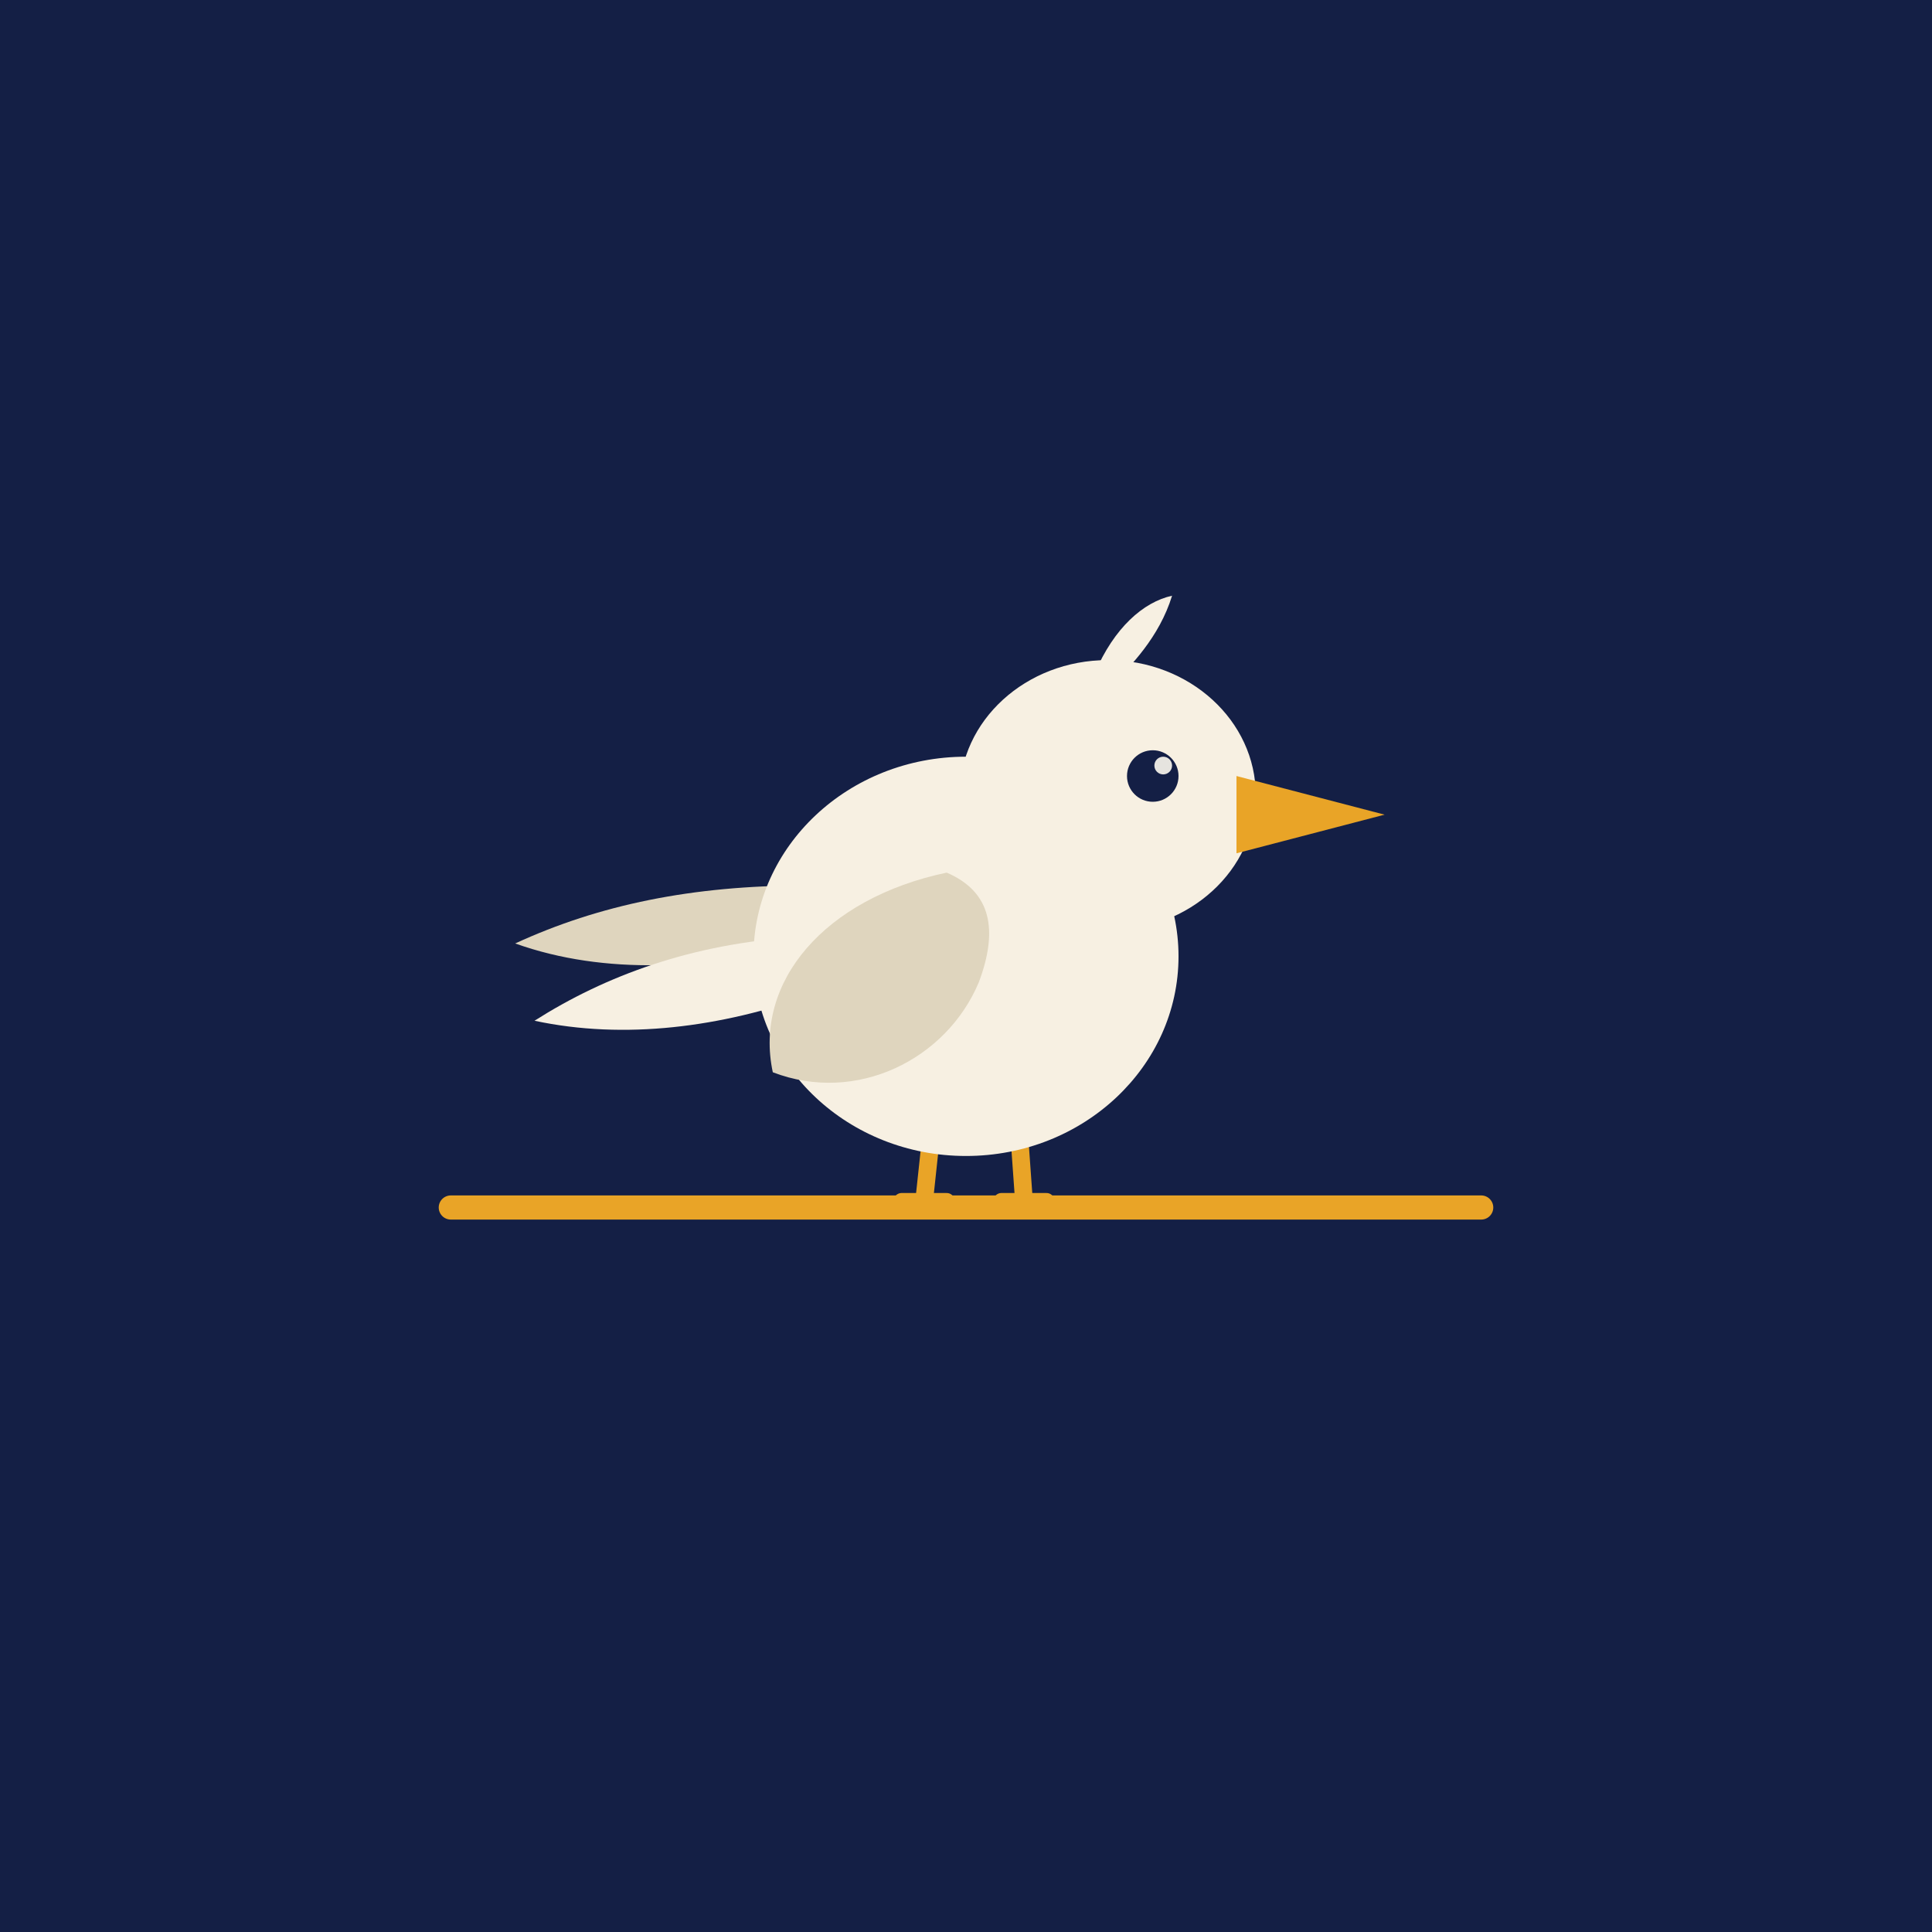
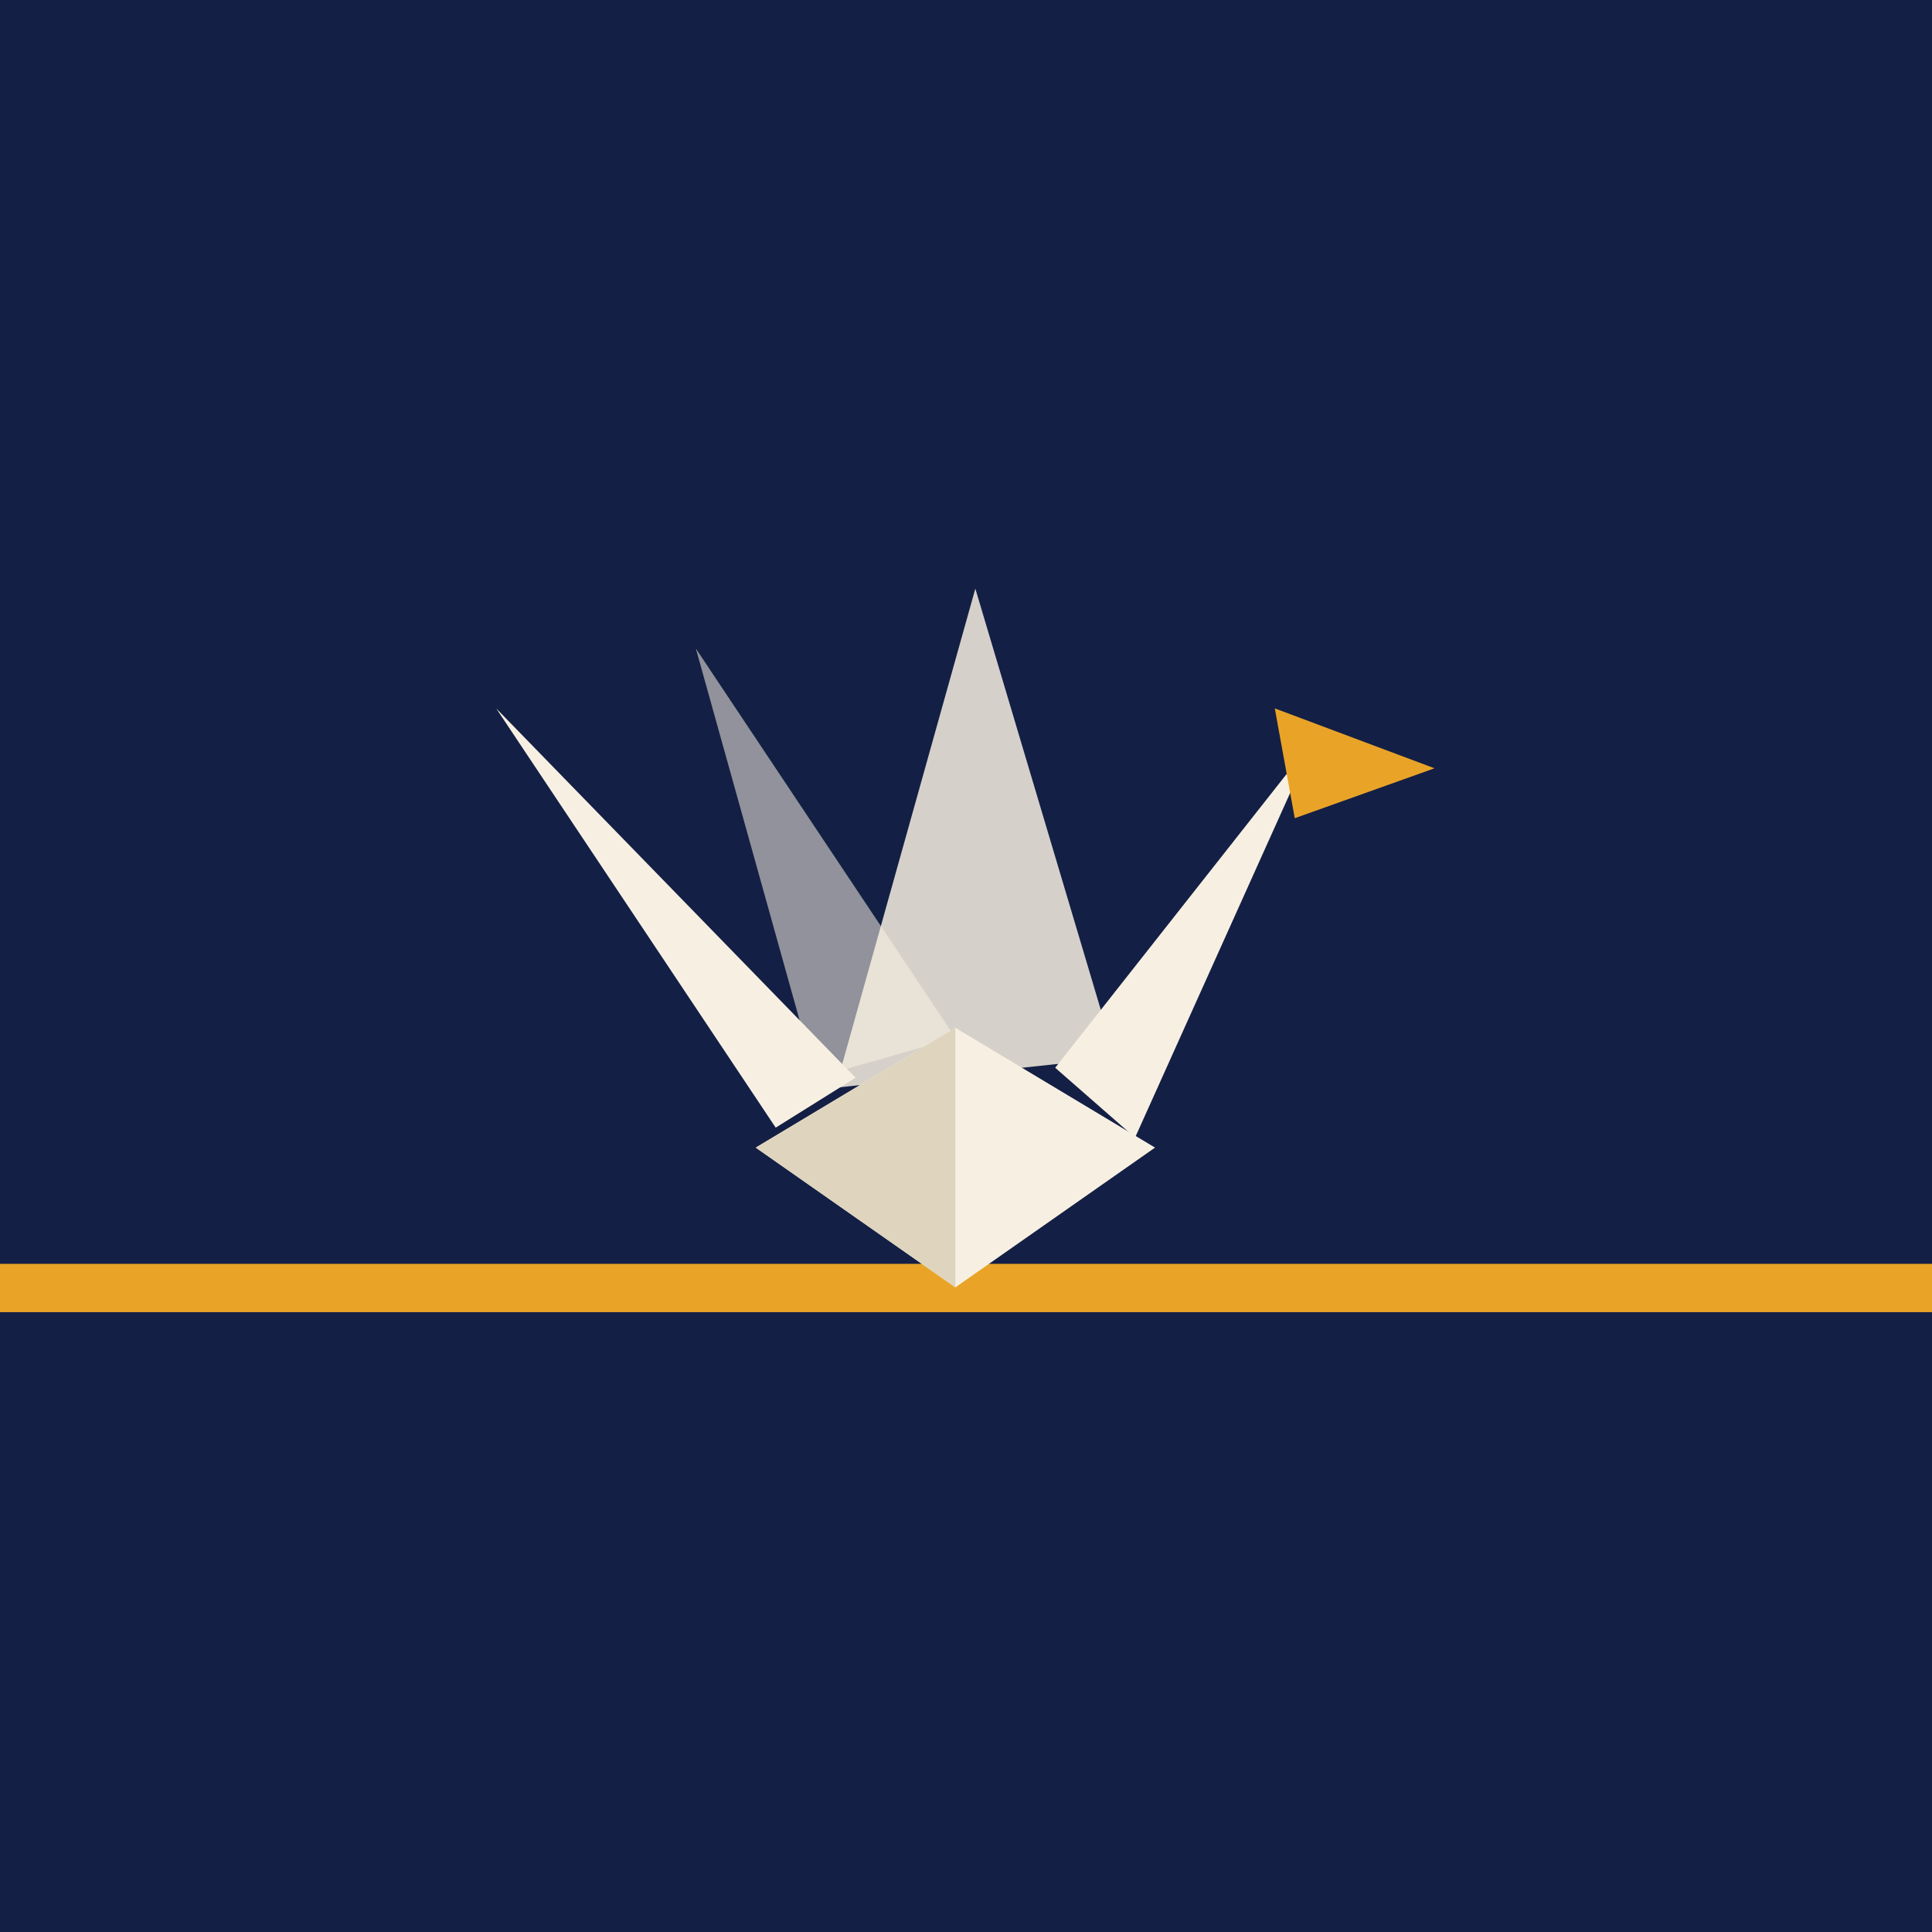
<svg xmlns="http://www.w3.org/2000/svg" width="512" height="512" viewBox="0 0 120 120" role="img" aria-labelledby="title description">
  <rect width="120" height="120" fill="#141F45" />
-   <g transform="translate(30 35) scale(.5)">
-     <path d="M-4 80 H124" stroke="#E9A427" stroke-width="3" stroke-linecap="round" />
-     <g>
-       <path d="M56 68 L54.8 79.2 M66.4 68 L67.2 79.2" stroke="#E9A427" stroke-width="2.2" stroke-linecap="round" />
-       <path d="M52 79.2 H57.6 M64.4 79.2 H70" stroke="#E9A427" stroke-width="2" stroke-linecap="round" />
-       <path d="M40 40 C26 40 14.4 42.4 4 47.2 C15.2 51.2 28 50.4 40 47.2 Z" fill="#DFD5BE" />
-       <path d="M39.2 46.4 C26 47.2 15.2 51.2 6.4 56.8 C17.6 59.2 29.6 57.6 40.8 53.6 Z" fill="#F7F0E2" />
-       <ellipse cx="60" cy="48.8" rx="26.4" ry="24.8" fill="#F7F0E2" />
-       <path d="M57.6 38.4 C42.4 41.6 33.6 52 36 63.2 C46.4 67.2 57.6 61.6 61.6 52 C64 45.6 63.2 40.8 57.6 38.4 Z" fill="#DFD5BE" />
-       <path d="M76 13.6 C78.4 8 82 4.8 85.6 4 C84 9.2 80.4 12.8 78 15.2 Z" fill="#F7F0E2" />
-       <ellipse cx="77.6" cy="28.8" rx="18.4" ry="16.8" fill="#F7F0E2" />
-       <path d="M93.6 26.4 L112 31.2 L93.6 36 Z" fill="#E9A427" />
-       <circle cx="83.2" cy="26.4" r="3.2" fill="#141F45" />
-       <circle cx="84.5" cy="25.1" r="1.1" fill="#FDF9F0" opacity=".9" />
+   <path d="M-4 80 H124" stroke="#E9A427" stroke-width="3" stroke-linecap="round" />
+   <g transform="translate(20.9 31.6) scale(0.62)">
+     <g fill="#F7F0E2">
+       <polygon points="48,57 36,14 62,53" opacity="0.55" />
+       <polygon points="50,58 64,8 78,55" opacity="0.85" />
+       <polygon points="44,62 16,20 52,57" />
+       <polygon points="42,64 62,52 82,64 62,78" />
+       <polygon points="42,64 62,52 62,78" fill="#DFD5BE" />
+       <polygon points="72,56 98,23 80,63" />
    </g>
+     <polygon points="94,20 110,26 96,31" fill="#E9A427" />
  </g>
</svg>
